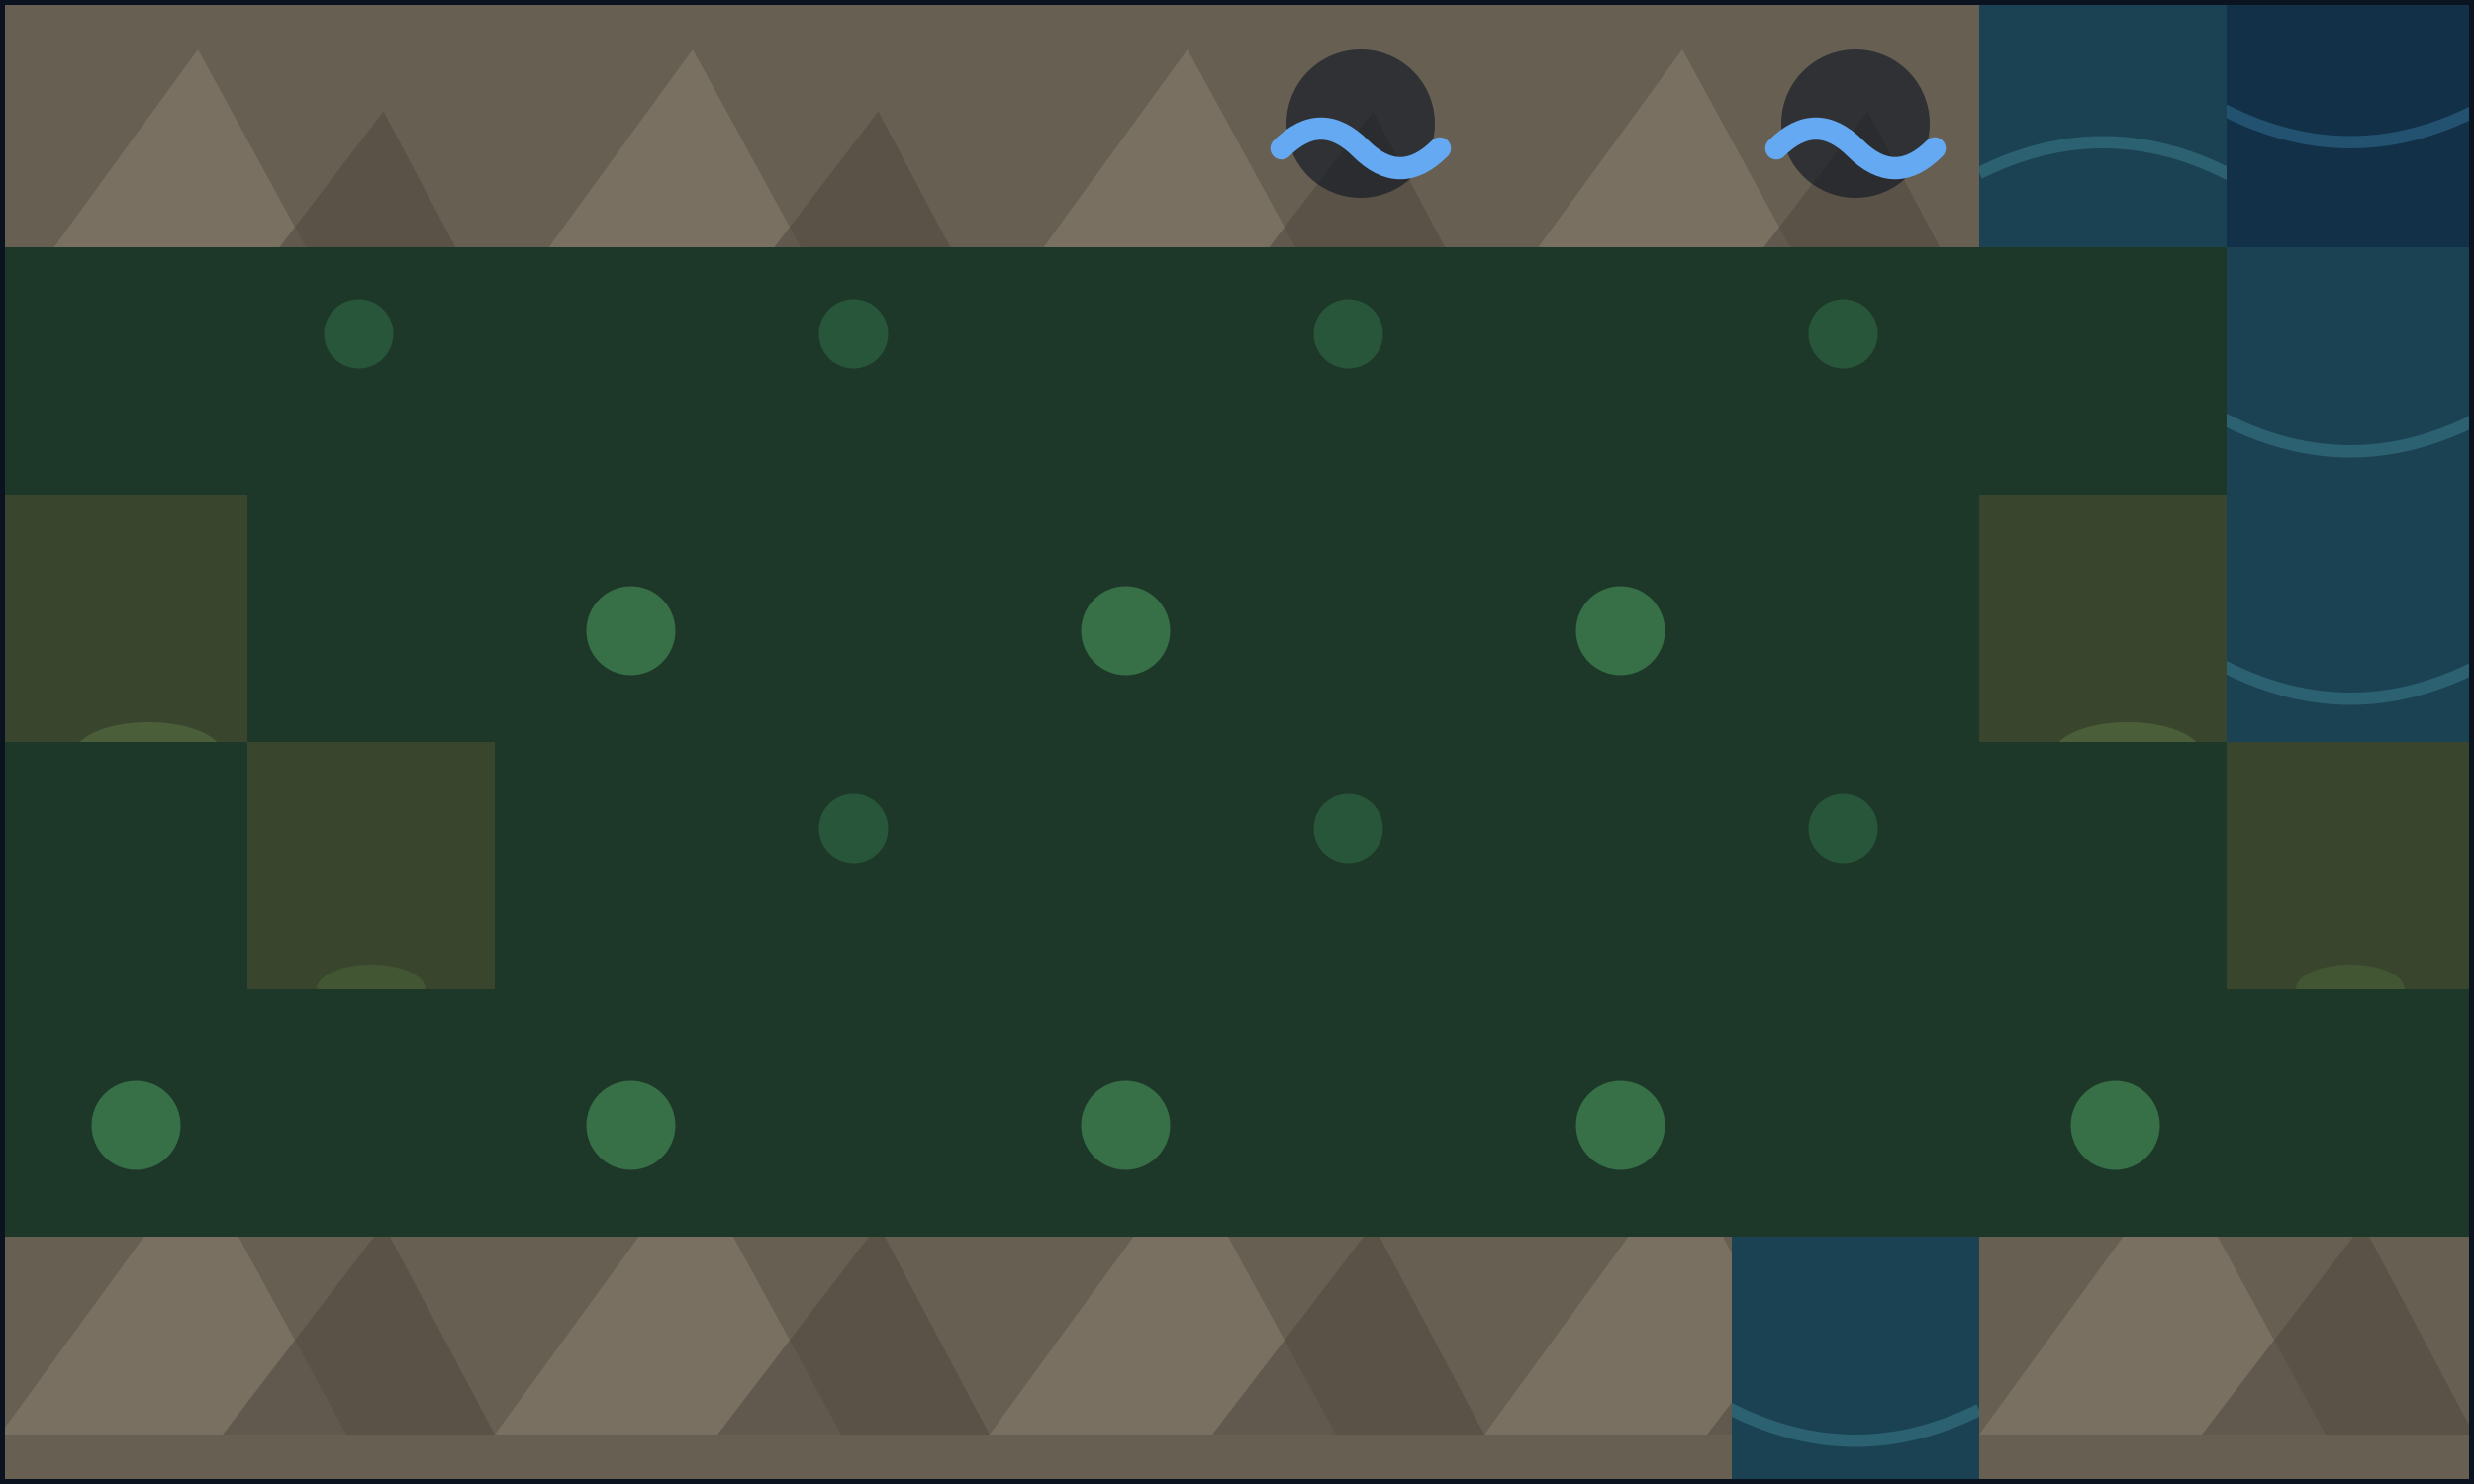
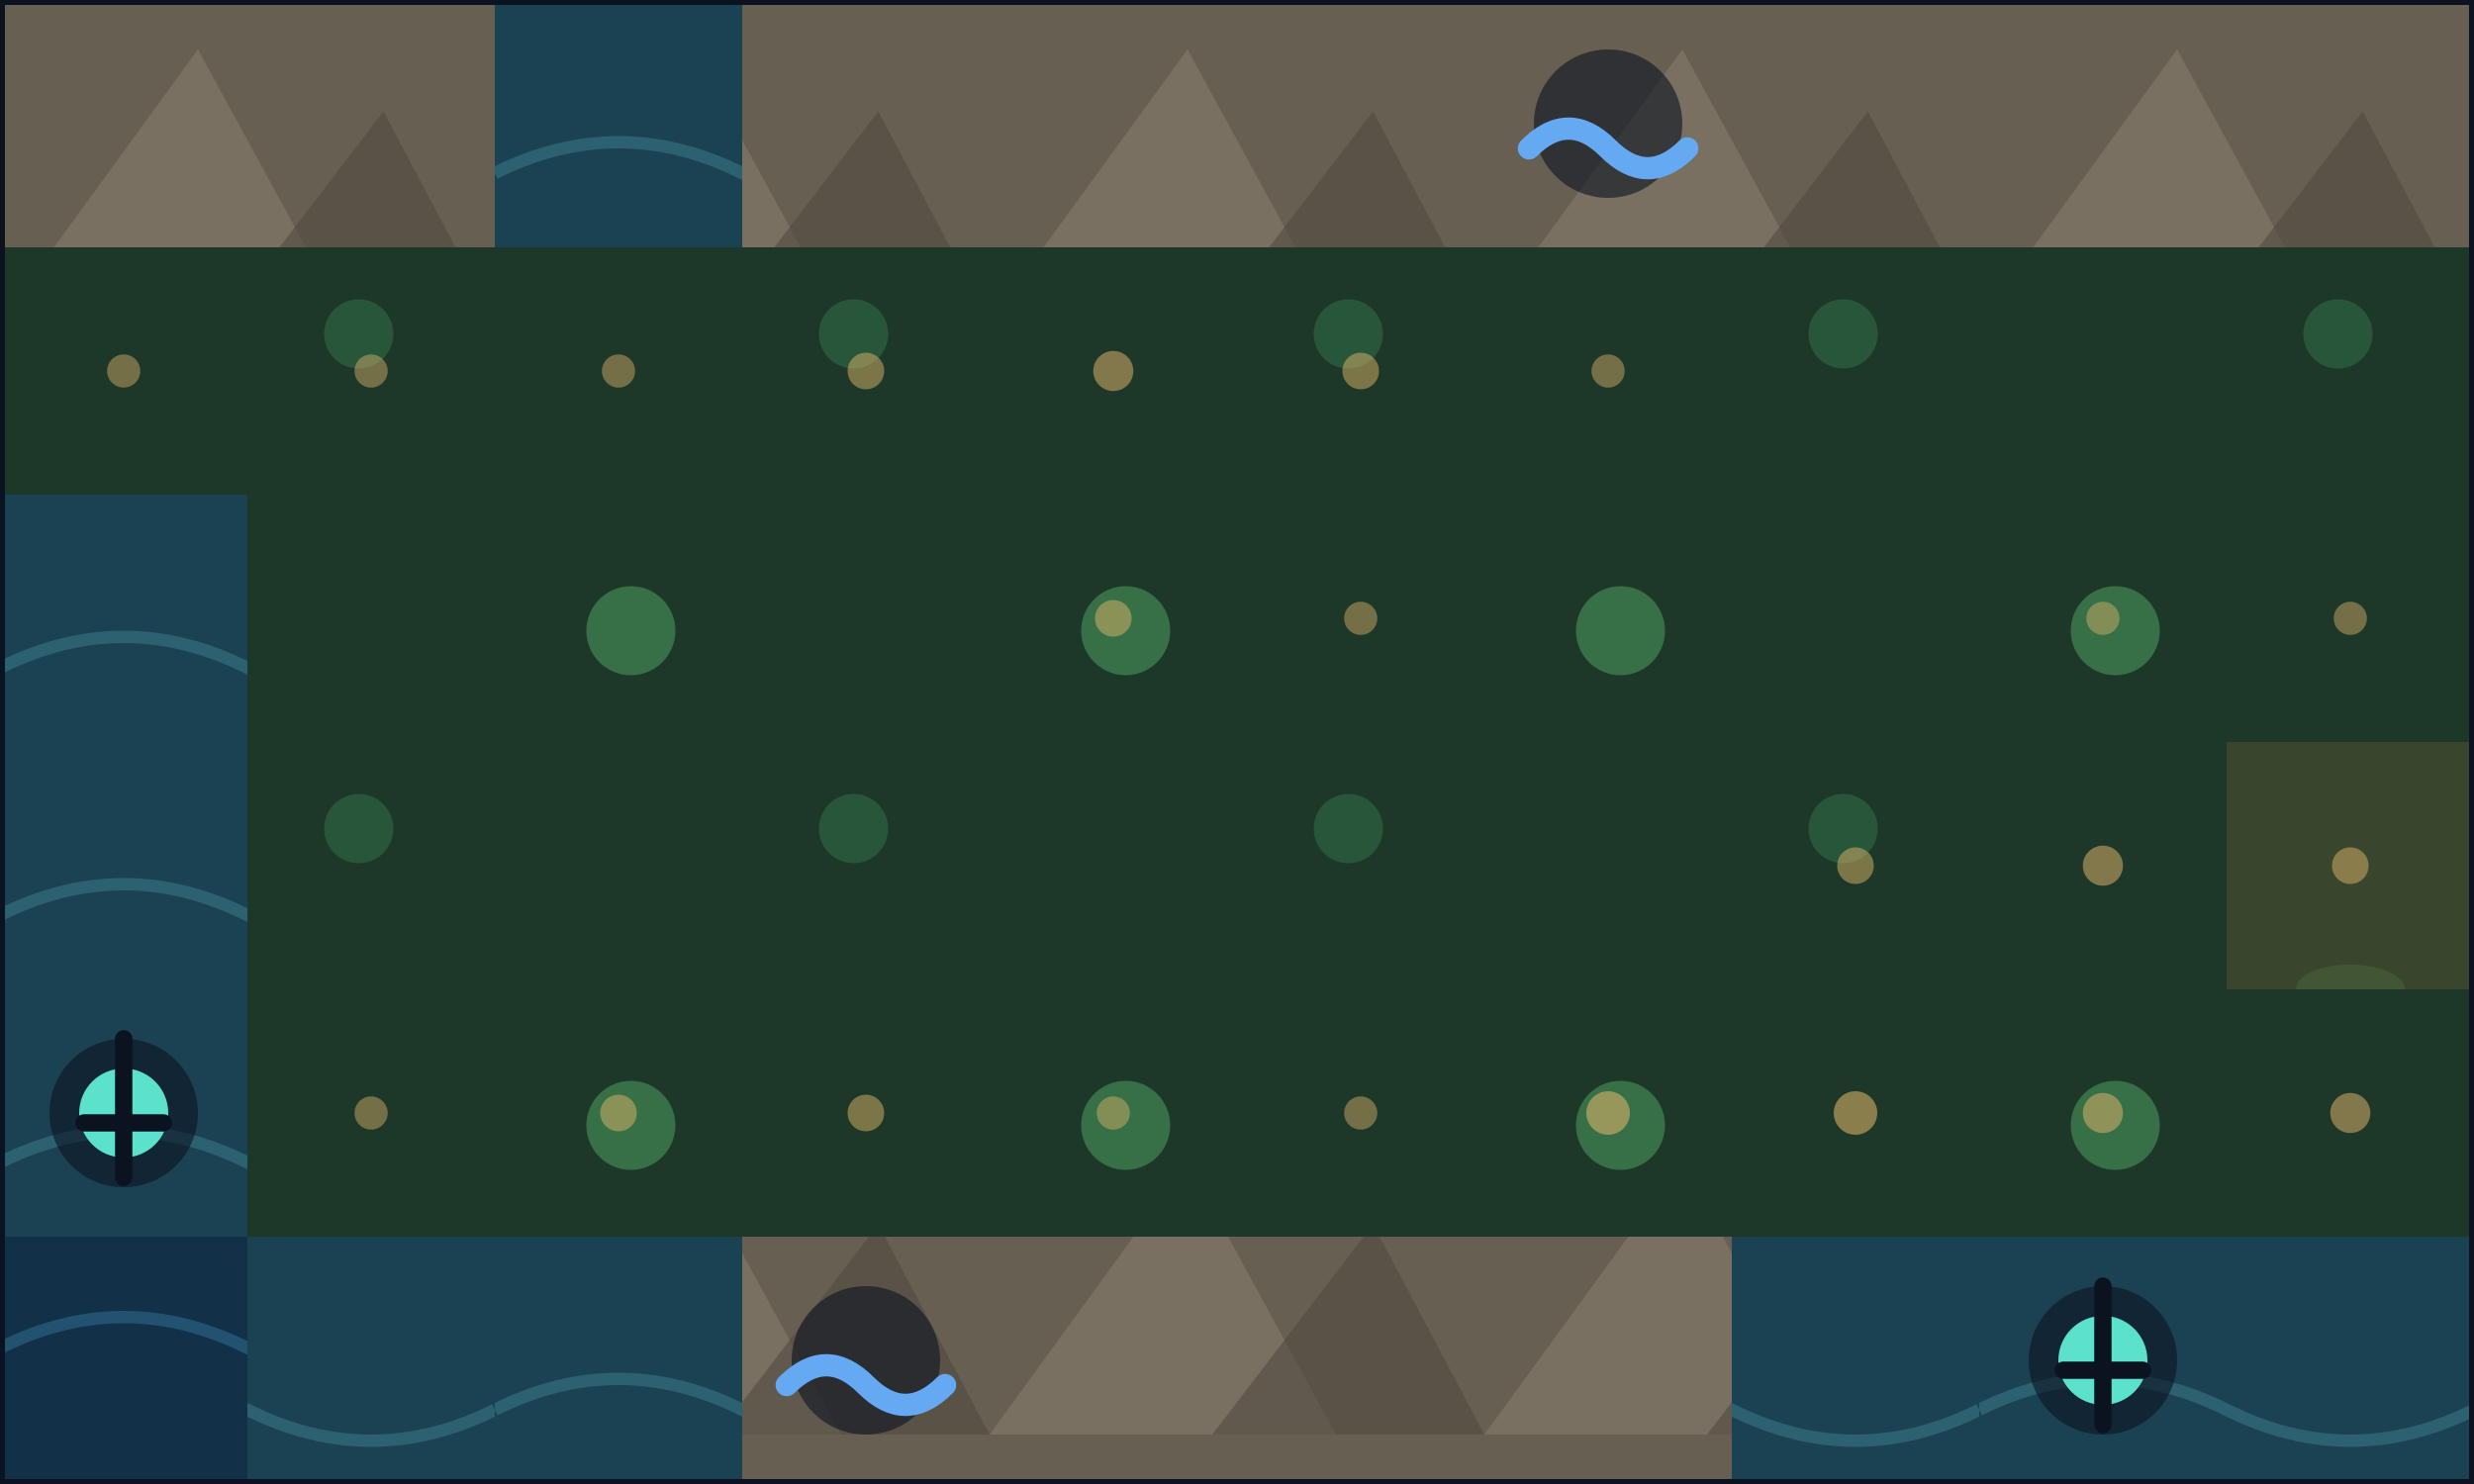
<svg xmlns="http://www.w3.org/2000/svg" viewBox="0 0 10 6" preserveAspectRatio="none">
  <defs>
    <pattern id="forest" width="2" height="2" patternUnits="userSpaceOnUse">
      <rect width="2" height="2" fill="#1d3828" />
      <circle cx=".55" cy=".55" r=".18" fill="#3d7d4d" opacity=".8" />
      <circle cx="1.45" cy="1.35" r=".14" fill="#2c6040" opacity=".75" />
    </pattern>
    <pattern id="hills" width="2" height="1.4" patternUnits="userSpaceOnUse">
      <rect width="2" height="1.4" fill="#4a4130" />
      <path d="M0 1.1 Q.5 .55 1 1.1 T2 1.1" fill="none" stroke="#75664a" stroke-width=".07" opacity=".6" />
    </pattern>
    <pattern id="mountain" width="2" height="1.5" patternUnits="userSpaceOnUse">
      <rect width="2" height="1.5" fill="#665f52" />
      <path d="M0 1.3 L.8 .2 L1.4 1.3Z" fill="#837a69" opacity=".65" />
      <path d="M.9 1.3 L1.55 .45 L2 1.3Z" fill="#514a40" opacity=".6" />
    </pattern>
    <pattern id="water" width="2" height="1" patternUnits="userSpaceOnUse">
      <rect width="2" height="1" fill="#123149" />
      <path d="M0 .45 Q.5 .2 1 .45 T2 .45" fill="none" stroke="#2f6d90" stroke-width=".05" opacity=".55" />
    </pattern>
    <pattern id="coast" width="2" height="1" patternUnits="userSpaceOnUse">
      <rect width="2" height="1" fill="#1a4252" />
      <path d="M0 .7 Q.5 .45 1 .7 T2 .7" fill="none" stroke="#3e7f91" stroke-width=".05" opacity=".5" />
    </pattern>
    <pattern id="marsh" width="2" height="1.2" patternUnits="userSpaceOnUse">
      <rect width="2" height="1.2" fill="#39462d" />
      <ellipse cx=".6" cy=".65" rx=".3" ry=".13" fill="#536840" opacity=".7" />
      <ellipse cx="1.5" cy=".4" rx=".22" ry=".1" fill="#4a6038" opacity=".6" />
    </pattern>
  </defs>
  <rect width="10" height="6" fill="#263b30" />
  <rect x="0" y="0" width="1.01" height="1.01" fill="url(#mountain)" />
  <rect x="1" y="0" width="1.01" height="1.01" fill="url(#mountain)" />
-   <rect x="2" y="0" width="1.01" height="1.01" fill="url(#mountain)" />
+   <rect x="2" y="0" width="1.01" height="1.01" fill="url(#coast)" />
  <rect x="3" y="0" width="1.01" height="1.01" fill="url(#mountain)" />
  <rect x="4" y="0" width="1.01" height="1.01" fill="url(#mountain)" />
  <rect x="5" y="0" width="1.01" height="1.01" fill="url(#mountain)" />
  <rect x="6" y="0" width="1.01" height="1.01" fill="url(#mountain)" />
  <rect x="7" y="0" width="1.01" height="1.01" fill="url(#mountain)" />
-   <rect x="8" y="0" width="1.01" height="1.01" fill="url(#coast)" />
-   <rect x="9" y="0" width="1.01" height="1.01" fill="url(#water)" />
+   <rect x="8" y="0" width="1.01" height="1.01" fill="url(#mountain)" />
+   <rect x="9" y="0" width="1.01" height="1.01" fill="url(#mountain)" />
  <rect x="0" y="1" width="1.01" height="1.01" fill="url(#forest)" />
  <rect x="1" y="1" width="1.01" height="1.01" fill="url(#forest)" />
  <rect x="2" y="1" width="1.01" height="1.01" fill="url(#forest)" />
  <rect x="3" y="1" width="1.01" height="1.01" fill="url(#forest)" />
  <rect x="4" y="1" width="1.01" height="1.01" fill="url(#forest)" />
  <rect x="5" y="1" width="1.01" height="1.01" fill="url(#forest)" />
  <rect x="6" y="1" width="1.01" height="1.01" fill="url(#forest)" />
  <rect x="7" y="1" width="1.01" height="1.01" fill="url(#forest)" />
  <rect x="8" y="1" width="1.01" height="1.01" fill="url(#forest)" />
-   <rect x="9" y="1" width="1.01" height="1.01" fill="url(#coast)" />
-   <rect x="0" y="2" width="1.01" height="1.01" fill="url(#marsh)" />
+   <rect x="9" y="1" width="1.01" height="1.01" fill="url(#forest)" />
+   <rect x="0" y="2" width="1.01" height="1.01" fill="url(#coast)" />
  <rect x="1" y="2" width="1.01" height="1.01" fill="url(#forest)" />
  <rect x="2" y="2" width="1.01" height="1.01" fill="url(#forest)" />
  <rect x="3" y="2" width="1.01" height="1.01" fill="url(#forest)" />
  <rect x="4" y="2" width="1.01" height="1.01" fill="url(#forest)" />
  <rect x="5" y="2" width="1.01" height="1.01" fill="url(#forest)" />
  <rect x="6" y="2" width="1.01" height="1.01" fill="url(#forest)" />
  <rect x="7" y="2" width="1.01" height="1.01" fill="url(#forest)" />
-   <rect x="8" y="2" width="1.01" height="1.01" fill="url(#marsh)" />
-   <rect x="9" y="2" width="1.01" height="1.01" fill="url(#coast)" />
-   <rect x="0" y="3" width="1.01" height="1.01" fill="url(#forest)" />
-   <rect x="1" y="3" width="1.01" height="1.01" fill="url(#marsh)" />
+   <rect x="8" y="2" width="1.01" height="1.01" fill="url(#forest)" />
+   <rect x="9" y="2" width="1.01" height="1.01" fill="url(#forest)" />
+   <rect x="0" y="3" width="1.01" height="1.01" fill="url(#coast)" />
+   <rect x="1" y="3" width="1.01" height="1.01" fill="url(#forest)" />
  <rect x="2" y="3" width="1.01" height="1.01" fill="url(#forest)" />
  <rect x="3" y="3" width="1.01" height="1.01" fill="url(#forest)" />
  <rect x="4" y="3" width="1.01" height="1.01" fill="url(#forest)" />
  <rect x="5" y="3" width="1.01" height="1.01" fill="url(#forest)" />
  <rect x="6" y="3" width="1.01" height="1.01" fill="url(#forest)" />
  <rect x="7" y="3" width="1.01" height="1.01" fill="url(#forest)" />
  <rect x="8" y="3" width="1.01" height="1.01" fill="url(#forest)" />
  <rect x="9" y="3" width="1.01" height="1.01" fill="url(#marsh)" />
-   <rect x="0" y="4" width="1.01" height="1.01" fill="url(#forest)" />
+   <rect x="0" y="4" width="1.01" height="1.01" fill="url(#coast)" />
  <rect x="1" y="4" width="1.01" height="1.01" fill="url(#forest)" />
  <rect x="2" y="4" width="1.01" height="1.01" fill="url(#forest)" />
  <rect x="3" y="4" width="1.01" height="1.01" fill="url(#forest)" />
  <rect x="4" y="4" width="1.01" height="1.01" fill="url(#forest)" />
  <rect x="5" y="4" width="1.01" height="1.01" fill="url(#forest)" />
  <rect x="6" y="4" width="1.01" height="1.01" fill="url(#forest)" />
  <rect x="7" y="4" width="1.01" height="1.01" fill="url(#forest)" />
  <rect x="8" y="4" width="1.01" height="1.01" fill="url(#forest)" />
  <rect x="9" y="4" width="1.01" height="1.01" fill="url(#forest)" />
-   <rect x="0" y="5" width="1.01" height="1.01" fill="url(#mountain)" />
-   <rect x="1" y="5" width="1.01" height="1.01" fill="url(#mountain)" />
-   <rect x="2" y="5" width="1.01" height="1.01" fill="url(#mountain)" />
+   <rect x="0" y="5" width="1.01" height="1.01" fill="url(#water)" />
+   <rect x="1" y="5" width="1.01" height="1.01" fill="url(#coast)" />
+   <rect x="2" y="5" width="1.01" height="1.01" fill="url(#coast)" />
  <rect x="3" y="5" width="1.01" height="1.01" fill="url(#mountain)" />
  <rect x="4" y="5" width="1.01" height="1.01" fill="url(#mountain)" />
  <rect x="5" y="5" width="1.01" height="1.01" fill="url(#mountain)" />
  <rect x="6" y="5" width="1.01" height="1.01" fill="url(#mountain)" />
  <rect x="7" y="5" width="1.01" height="1.01" fill="url(#coast)" />
-   <rect x="8" y="5" width="1.01" height="1.01" fill="url(#mountain)" />
-   <rect x="9" y="5" width="1.01" height="1.01" fill="url(#mountain)" />
-   <circle cx="5.5" cy="0.5" r=".3" fill="#0b1220" opacity=".6" />
-   <path d="M5.18 0.6 Q5.34 0.44 5.5 0.6 T5.82 0.6" fill="none" stroke="#65a9f3" stroke-width=".09" stroke-linecap="round" />
-   <circle cx="7.5" cy="0.5" r=".3" fill="#0b1220" opacity=".6" />
-   <path d="M7.18 0.6 Q7.34 0.44 7.5 0.6 T7.82 0.6" fill="none" stroke="#65a9f3" stroke-width=".09" stroke-linecap="round" />
+   <rect x="8" y="5" width="1.01" height="1.01" fill="url(#coast)" />
+   <rect x="9" y="5" width="1.01" height="1.01" fill="url(#coast)" />
+   <circle cx="0.50" cy="1.50" r="0.067" fill="#e8b86d" opacity="0.43" />
+   <circle cx="1.50" cy="1.50" r="0.067" fill="#e8b86d" opacity="0.43" />
+   <circle cx="2.50" cy="1.50" r="0.067" fill="#e8b86d" opacity="0.43" />
+   <circle cx="3.50" cy="1.50" r="0.074" fill="#e8b86d" opacity="0.47" />
+   <circle cx="4.50" cy="1.50" r="0.081" fill="#e8b86d" opacity="0.50" />
+   <circle cx="5.50" cy="1.50" r="0.074" fill="#e8b86d" opacity="0.47" />
+   <circle cx="6.50" cy="1.50" r="0.067" fill="#e8b86d" opacity="0.43" />
+   <circle cx="4.50" cy="2.50" r="0.074" fill="#e8b86d" opacity="0.47" />
+   <circle cx="5.50" cy="2.50" r="0.067" fill="#e8b86d" opacity="0.43" />
+   <circle cx="8.50" cy="2.50" r="0.067" fill="#e8b86d" opacity="0.43" />
+   <circle cx="9.50" cy="2.50" r="0.067" fill="#e8b86d" opacity="0.43" />
+   <circle cx="7.50" cy="3.50" r="0.074" fill="#e8b86d" opacity="0.47" />
+   <circle cx="8.50" cy="3.50" r="0.081" fill="#e8b86d" opacity="0.50" />
+   <circle cx="9.50" cy="3.50" r="0.074" fill="#e8b86d" opacity="0.47" />
+   <circle cx="1.50" cy="4.50" r="0.067" fill="#e8b86d" opacity="0.43" />
+   <circle cx="2.50" cy="4.50" r="0.074" fill="#e8b86d" opacity="0.47" />
+   <circle cx="3.50" cy="4.50" r="0.074" fill="#e8b86d" opacity="0.47" />
+   <circle cx="4.50" cy="4.50" r="0.067" fill="#e8b86d" opacity="0.43" />
+   <circle cx="5.50" cy="4.50" r="0.067" fill="#e8b86d" opacity="0.43" />
+   <circle cx="6.50" cy="4.50" r="0.088" fill="#e8b86d" opacity="0.54" />
+   <circle cx="7.50" cy="4.50" r="0.088" fill="#e8b86d" opacity="0.54" />
+   <circle cx="8.50" cy="4.50" r="0.081" fill="#e8b86d" opacity="0.50" />
+   <circle cx="9.50" cy="4.50" r="0.081" fill="#e8b86d" opacity="0.50" />
+   <circle cx="6.5" cy="0.5" r=".3" fill="#0b1220" opacity=".6" />
+   <path d="M6.18 0.6 Q6.34 0.44 6.5 0.6 T6.82 0.6" fill="none" stroke="#65a9f3" stroke-width=".09" stroke-linecap="round" />
+   <circle cx="0.5" cy="4.5" r=".3" fill="#0b1220" opacity=".6" />
+   <circle cx="0.5" cy="4.5" r=".18" fill="#5eead4" opacity=".95" />
+   <path d="M0.5 4.2 V4.76 M0.34 4.54 H0.66" stroke="#0b1220" stroke-width=".07" stroke-linecap="round" />
+   <circle cx="3.5" cy="5.5" r=".3" fill="#0b1220" opacity=".6" />
+   <path d="M3.18 5.6 Q3.34 5.44 3.5 5.6 T3.82 5.6" fill="none" stroke="#65a9f3" stroke-width=".09" stroke-linecap="round" />
+   <circle cx="8.5" cy="5.5" r=".3" fill="#0b1220" opacity=".6" />
+   <circle cx="8.5" cy="5.5" r=".18" fill="#5eead4" opacity=".95" />
+   <path d="M8.5 5.2 V5.76 M8.34 5.54 H8.66" stroke="#0b1220" stroke-width=".07" stroke-linecap="round" />
  <path d="M0 0H10V6H0Z" fill="none" stroke="#0b1220" stroke-width=".04" />
</svg>
